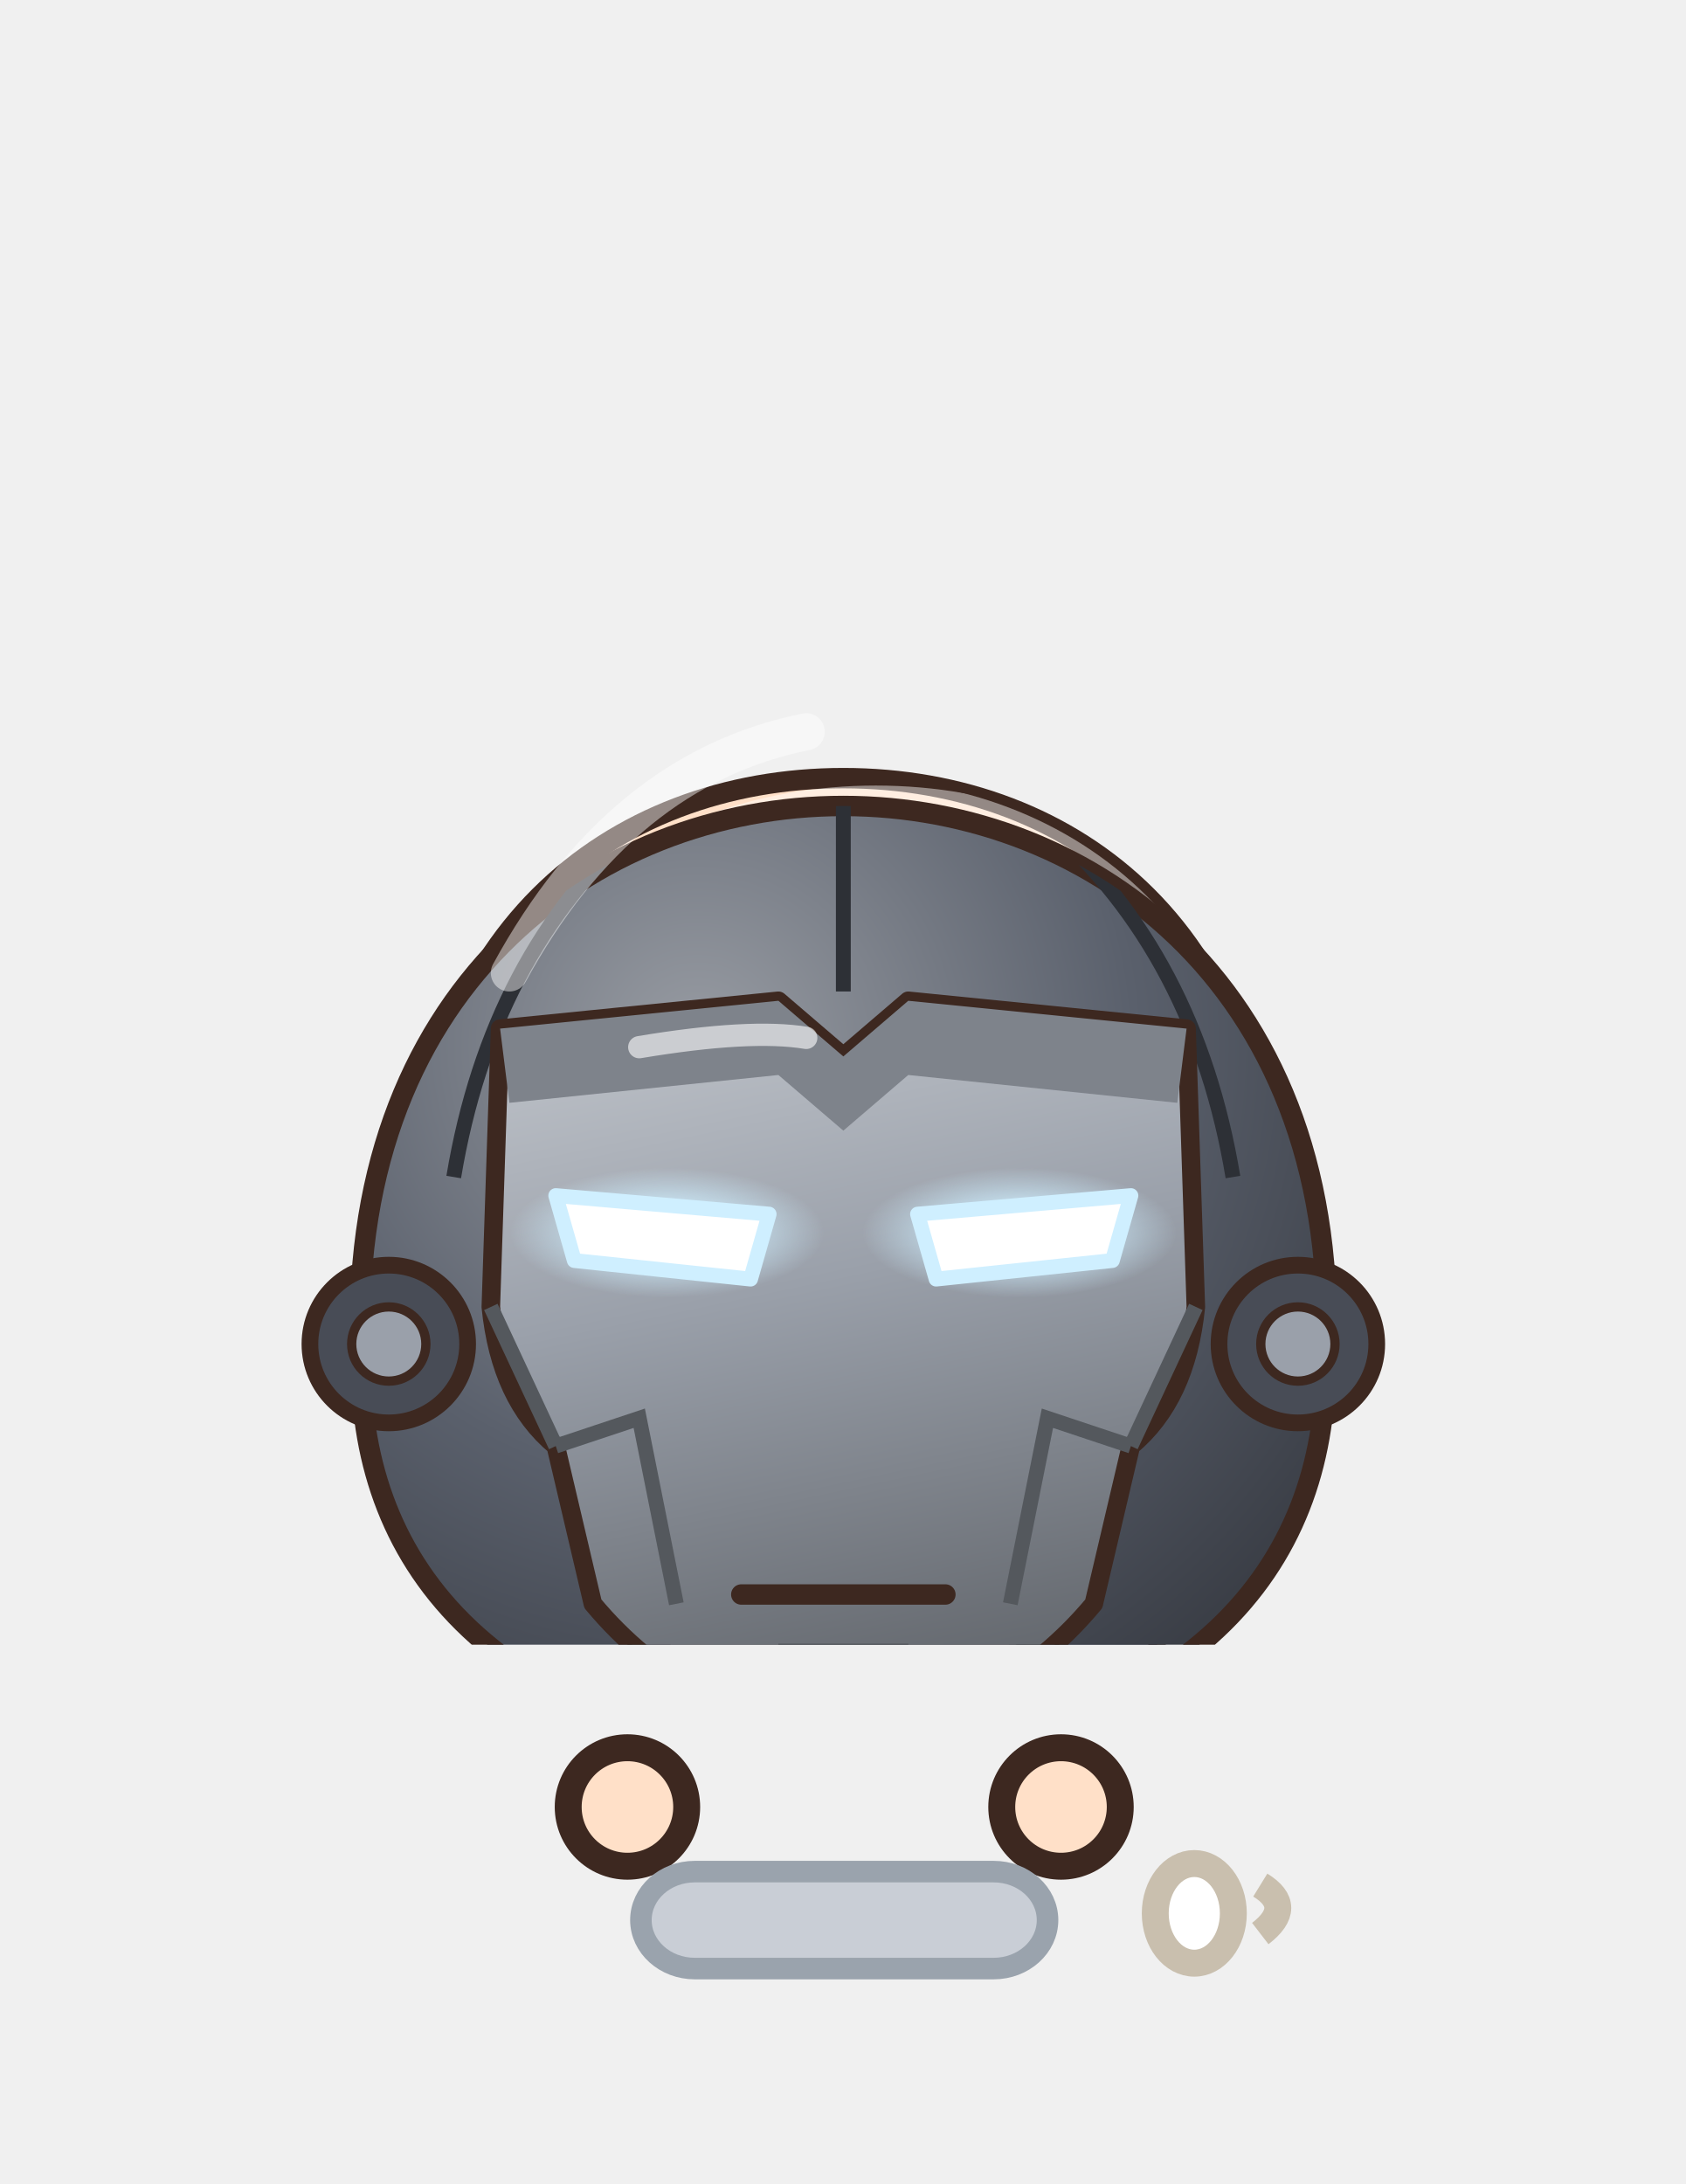
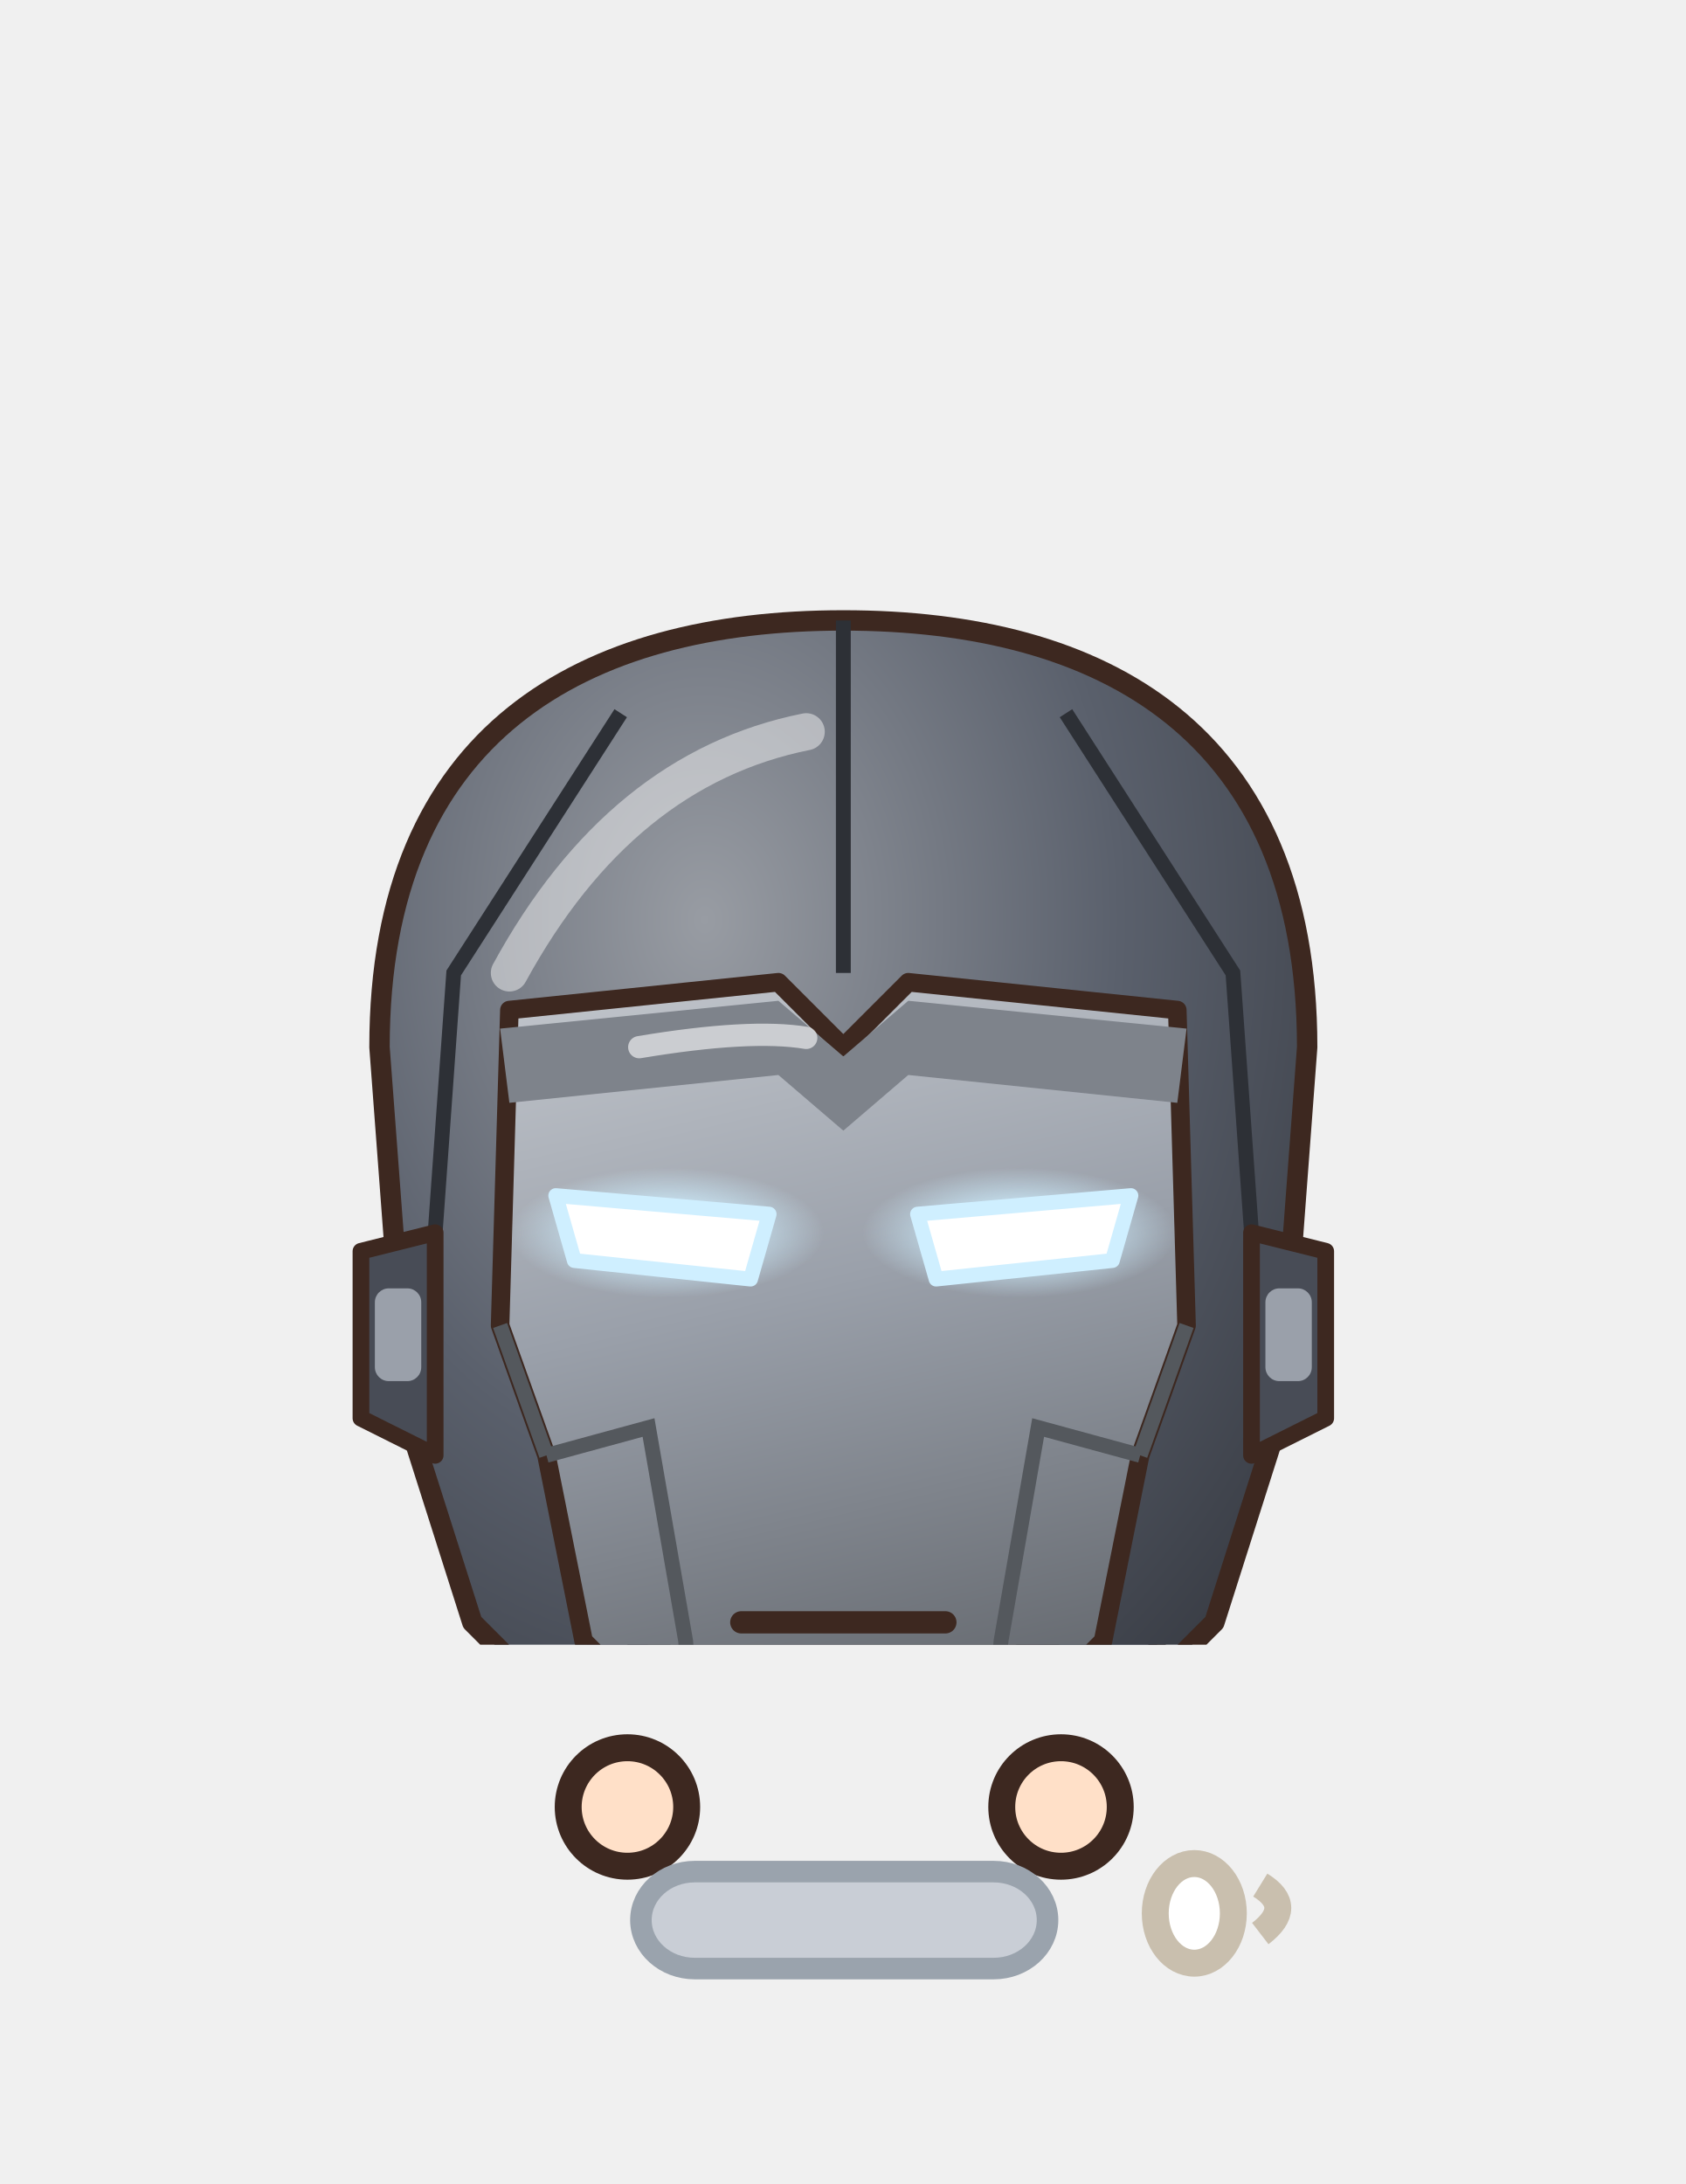
<svg xmlns="http://www.w3.org/2000/svg" viewBox="972.4 332.9 62.6 81.1" width="62.6" height="81.1">
  <svg x="972.4" y="332.9" viewBox="-120 -180 240 234.02" width="62.634" height="61.073">
    <defs>
      <linearGradient id="hair107" x1="0" y1="0" x2=".35" y2="1">
        <stop offset="0" stop-color="#4c4743" />
        <stop offset=".16" stop-color="#4c4743" />
        <stop offset=".16" stop-color="#2a2420" />
        <stop offset=".58" stop-color="#2a2420" />
        <stop offset=".58" stop-color="#262020" />
        <stop offset="1" stop-color="#221d1d" />
      </linearGradient>
      <radialGradient id="skin107" cx=".4" cy=".32" r=".85">
        <stop offset="0" stop-color="#ffe0c8" />
        <stop offset=".84" stop-color="#ffe0c8" />
        <stop offset=".84" stop-color="#f1cab1" />
        <stop offset="1" stop-color="#f1cab1" />
      </radialGradient>
      <linearGradient id="cloth107" x1="0" y1="0" x2=".45" y2="1">
        <stop offset="0" stop-color="#747983" />
        <stop offset=".16" stop-color="#747983" />
        <stop offset=".16" stop-color="#5a606c" />
        <stop offset=".6" stop-color="#5a606c" />
        <stop offset=".6" stop-color="#4e515e" />
        <stop offset="1" stop-color="#474a56" />
      </linearGradient>
      <linearGradient id="iris107" x1="0" y1="0" x2="0" y2="1">
        <stop offset="0" stop-color="#211a12" />
        <stop offset=".5" stop-color="#4a3a2a" />
        <stop offset="1" stop-color="#9b9289" />
      </linearGradient>
      <linearGradient id="gold107" x1="0" y1="0" x2="1" y2="1">
        <stop offset="0" stop-color="#f6d27a" />
        <stop offset=".55" stop-color="#d9a63a" />
        <stop offset="1" stop-color="#a8761e" />
      </linearGradient>
      <linearGradient id="steel107" x1="0" y1="0" x2="1" y2="1">
        <stop offset="0" stop-color="#e4e8ee" />
        <stop offset=".5" stop-color="#9aa3ad" />
        <stop offset="1" stop-color="#5a606a" />
      </linearGradient>
      <linearGradient id="beard107" x1="0" y1="0" x2="0" y2="1">
        <stop offset="0" stop-color="#e6e6ea" />
        <stop offset="1" stop-color="#b8b8c2" />
      </linearGradient>
      <radialGradient id="hawkiris107" cx=".45" cy=".4" r=".7">
        <stop offset="0" stop-color="#ffe27a" />
        <stop offset=".6" stop-color="#e8a52a" />
        <stop offset="1" stop-color="#9a5a12" />
      </radialGradient>
      <linearGradient id="straw107" x1="0" y1="0" x2=".3" y2="1">
        <stop offset="0" stop-color="#ffe7aa" />
        <stop offset=".16" stop-color="#ffe7aa" />
        <stop offset=".16" stop-color="#ffe39a" />
        <stop offset=".58" stop-color="#ffe39a" />
        <stop offset=".58" stop-color="#e9b456" />
        <stop offset="1" stop-color="#d6a54f" />
      </linearGradient>
      <radialGradient id="blush107">
        <stop offset="0" stop-color="#ff7f86" stop-opacity=".9" />
        <stop offset="1" stop-color="#ff7f86" stop-opacity="0" />
      </radialGradient>
      <clipPath id="face107">
        <path d="M -46,-4 C -47,-38 -25,-55 0,-55 C 25,-55 47,-38 46,-4 C 45,23 26,43 0,44 C -26,43 -45,23 -46,-4 Z" />
      </clipPath>
      <clipPath id="torso107">
        <path d="M -30,50 C -34,68 -28,94 -26,124 L 26,124 C 28,94 34,68 30,50 C 18,40 -18,40 -30,50 Z" />
      </clipPath>
    </defs>
    <ellipse cx="0" cy="208" rx="42" ry="7" fill="#000000" opacity=".16" />
    <g transform="translate(0,61.4) scale(1.320,1.320) translate(0,-44)" />
    <g transform="translate(0,205) scale(1.24,0.82) translate(0,-205)">
      <rect x="20" y="-16" width="16" height="44" rx="4" fill="#5a606c" stroke="#3d2820" stroke-width="2" stroke-linejoin="round" />
      <rect x="22" y="-26" width="12" height="14" fill="#3a3f4a" stroke="#3d2820" stroke-width="2" stroke-linejoin="round" />
      <path d="M -23.5,118 Q -24.5,160.0 -20.5,202 L -5.5,202 Q -1.5,160.0 -2.5,118 Z" fill="#5a606c" stroke="#3d2820" stroke-width="2.2" stroke-linejoin="round" />
      <path d="M -22,168 Q -24,184.0 -22,200 L -4,200 Q -2,184.0 -4,168 Z" fill="#3a3f4a" stroke="#3d2820" stroke-width="2.2" stroke-linejoin="round" />
      <path d="M -18,172 L -18,196" stroke="#ffffff" stroke-width="2" opacity=".18" />
      <ellipse cx="-13" cy="205" rx="14" ry="7" fill="#1f1d26" stroke="#3d2820" stroke-width="2.2" stroke-linejoin="round" />
      <path d="M 2.5,118 Q 1.5,160.0 5.5,202 L 20.5,202 Q 24.5,160.0 23.5,118 Z" fill="#5a606c" stroke="#3d2820" stroke-width="2.2" stroke-linejoin="round" />
      <path d="M 4,168 Q 2,184.0 4,200 L 22,200 Q 24,184.0 22,168 Z" fill="#3a3f4a" stroke="#3d2820" stroke-width="2.2" stroke-linejoin="round" />
      <path d="M 8,172 L 8,196" stroke="#ffffff" stroke-width="2" opacity=".18" />
      <ellipse cx="13" cy="205" rx="14" ry="7" fill="#1f1d26" stroke="#3d2820" stroke-width="2.2" stroke-linejoin="round" />
      <path d="M -30,50 C -34,68 -28,94 -26,124 L 26,124 C 28,94 34,68 30,50 C 18,40 -18,40 -30,50 Z" fill="url(#cloth107)" stroke="#3d2820" stroke-width="2.2" stroke-linejoin="round" />
      <g clip-path="url(#torso107)">
        <path d="M -30,50 C -34,68 -28,94 -26,124 L 26,124 C 28,94 34,68 30,50 C 18,40 -18,40 -30,50 Z" transform="translate(4,3)" fill="none" stroke="#ffffff" stroke-width="5" opacity=".3" />
        <path d="M -30,50 C -34,68 -28,94 -26,124 L 26,124 C 28,94 34,68 30,50 C 18,40 -18,40 -30,50 Z" transform="translate(-6,-2)" fill="none" stroke="#000000" stroke-width="9" opacity=".13" />
      </g>
      <g clip-path="url(#torso107)">
        <path d="M -40,58 L 40,58" stroke="#3a3f4a" stroke-width="1.8" />
        <path d="M -40,78 L 40,78" stroke="#3a3f4a" stroke-width="1.8" />
        <path d="M -40,98 L 40,98" stroke="#3a3f4a" stroke-width="1.8" />
        <path d="M -40,114 L 40,114" stroke="#3a3f4a" stroke-width="1.8" />
        <circle cx="-24" cy="62" r="1.6" fill="#2a2e38" />
        <circle cx="-24" cy="84" r="1.6" fill="#2a2e38" />
        <circle cx="-24" cy="104" r="1.6" fill="#2a2e38" />
        <circle cx="24" cy="62" r="1.6" fill="#2a2e38" />
        <circle cx="24" cy="84" r="1.6" fill="#2a2e38" />
        <circle cx="24" cy="104" r="1.6" fill="#2a2e38" />
      </g>
      <circle cx="0" cy="68" r="9" fill="#bff6ff" stroke="#8a909c" stroke-width="3" />
      <circle cx="0" cy="68" r="4.6" fill="#ffffff" />
      <path d="M -28,54 L -38,84 L -31,102" stroke="#3d2820" stroke-width="17" fill="none" stroke-linecap="round" stroke-linejoin="round" />
      <path d="M -28,54 L -38,84 L -31,102" stroke="url(#cloth107)" stroke-width="12.6" fill="none" stroke-linecap="round" stroke-linejoin="round" />
      <path d="M -28,54 L -38,84 L -31,102" transform="translate(-2.6,-1)" stroke="#ffffff" stroke-width="2.6" fill="none" stroke-linecap="round" stroke-linejoin="round" opacity=".28" />
      <path d="M 28,54 L 38,84 L 31,102" stroke="#3d2820" stroke-width="17" fill="none" stroke-linecap="round" stroke-linejoin="round" />
      <path d="M 28,54 L 38,84 L 31,102" stroke="url(#cloth107)" stroke-width="12.6" fill="none" stroke-linecap="round" stroke-linejoin="round" />
      <path d="M 28,54 L 38,84 L 31,102" transform="translate(-2.6,-1)" stroke="#ffffff" stroke-width="2.6" fill="none" stroke-linecap="round" stroke-linejoin="round" opacity=".28" />
      <circle cx="-31" cy="102" r="8.5" fill="#5a606c" stroke="#3d2820" stroke-width="2.2" />
      <circle cx="31" cy="102" r="8.5" fill="#5a606c" stroke="#3d2820" stroke-width="2.2" />
      <path d="M -44,64 L -32,62 L -31,72 L -43,74 Z" fill="#5cb87a" stroke="#3d2820" stroke-width="1.4" />
      <path d="M -10,34 L 10,34 L 9,46 Q 0,50 -9,46 Z" fill="#f1cab1" />
    </g>
    <g transform="translate(0,61.4) scale(1.320,1.320) translate(0,-44)">
      <path d="M -46,-4 C -47,-38 -25,-55 0,-55 C 25,-55 47,-38 46,-4 C 45,23 26,43 0,44 C -26,43 -45,23 -46,-4 Z" fill="url(#skin107)" stroke="#3d2820" stroke-width="2.2" stroke-linejoin="round" />
      <g clip-path="url(#face107)">
        <path d="M -46,-4 C -47,-38 -25,-55 0,-55 C 25,-55 47,-38 46,-4 C 45,23 26,43 0,44 C -26,43 -45,23 -46,-4 Z" transform="translate(3.5,2.5)" fill="none" stroke="#ffffff" stroke-width="3.4" opacity=".45" />
      </g>
      <g clip-path="url(#face107)">
        <path d="M 0,0 Z" transform="translate(0,6)" fill="#e7bca4" opacity=".5" />
      </g>
      <path d="M -27,8 Q -17,-2 -7,8" stroke="#3d2820" stroke-width="3" fill="none" stroke-linecap="round" />
      <path d="M 7,8 Q 17,-2 27,8" stroke="#3d2820" stroke-width="3" fill="none" stroke-linecap="round" />
      <path d="M -6,27 Q 2,29 8,23" stroke="#3d2820" stroke-width="2.4" fill="none" stroke-linecap="round" />
      <ellipse cx="-27" cy="22" rx="11" ry="6" fill="url(#blush107)" opacity="0.40" />
      <ellipse cx="27" cy="22" rx="11" ry="6" fill="url(#blush107)" opacity="0.40" />
      <path d="M -1,17 Q 1,19 2,17" stroke="#a78d7c" stroke-width="1.8" fill="none" stroke-linecap="round" />
      <path d="M 0,0 Z" fill="url(#hair107)" stroke="#3d2820" stroke-width="2.2" stroke-linejoin="round" />
      <defs>
        <radialGradient id="ih107" cx=".35" cy=".25" r=".9">
          <stop offset="0" stop-color="#989ca3" />
          <stop offset=".5" stop-color="#5a606c" />
          <stop offset="1" stop-color="#31343b" />
        </radialGradient>
        <linearGradient id="ip107" x1="0" y1="0" x2=".2" y2="1">
          <stop offset="0" stop-color="#c2c6cc" />
          <stop offset=".45" stop-color="#9aa0aa" />
          <stop offset="1" stop-color="#64686e" />
        </linearGradient>
        <radialGradient id="ig107">
          <stop offset="0" stop-color="#ffffff" />
          <stop offset=".45" stop-color="#cfefff" />
          <stop offset="1" stop-color="#cfefff" stop-opacity="0" />
        </radialGradient>
      </defs>
-       <path d="M -52,8 C -56,-72 56,-72 52,8 C 52,30 38,48 0,52 C -38,48 -52,30 -52,8 Z" fill="url(#ih107)" stroke="#3d2820" stroke-width="2.2" stroke-linejoin="round" />
+       <path d="M -47,14 L -50,-26 C -50,-60 -28,-72 0,-72 C 28,-72 50,-60 50,-26 L 47,14 L 40,36 L 22,54 L 0,58 L -22,54 L -40,36 Z" fill="url(#ih107)" stroke="#3d2820" stroke-width="2.2" stroke-linejoin="round" />
      <defs>
        <clipPath id="ic107">
-           <path d="M -52,8 C -56,-72 56,-72 52,8 C 52,30 38,48 0,52 C -38,48 -52,30 -52,8 Z" />
+           <path d="M -47,14 L -50,-26 C -50,-60 -28,-72 0,-72 C 28,-72 50,-60 50,-26 L 47,14 L 40,36 L 22,54 L 0,58 L -22,54 L -40,36 Z" />
        </clipPath>
      </defs>
      <g clip-path="url(#ic107)">
-         <path d="M 0,-60 L 0,-32 M -22,-50 Q -38,-36 -42,-12 M 22,-50 Q 38,-36 42,-12" stroke="#2d3036" stroke-width="1.6" fill="none" />
+         <path d="M 0,-72 L 0,-34 M -24,-62 L -42,-34 L -44,-6 M 24,-62 L 42,-34 L 44,-6" stroke="#2d3036" stroke-width="1.6" fill="none" />
      </g>
-       <circle cx="-49" cy="6" r="8.5" fill="#484c56" stroke="#3d2820" stroke-width="1.8" />
-       <circle cx="-49" cy="6" r="4" fill="#9aa0aa" stroke="#3d2820" stroke-width="1" />
-       <circle cx="49" cy="6" r="8.5" fill="#484c56" stroke="#3d2820" stroke-width="1.8" />
-       <circle cx="49" cy="6" r="4" fill="#9aa0aa" stroke="#3d2820" stroke-width="1" />
-       <path d="M -37,-28 L -7,-31 L 0,-25 L 7,-31 L 37,-28 L 38,2 Q 37,12 31,17 L 27,34 Q 17,46 0,49 Q -17,46 -27,34 L -31,17 Q -37,12 -38,2 Z" fill="url(#ip107)" stroke="#3d2820" stroke-width="2" stroke-linejoin="round" />
+       <path d="M -44,-6 L -52,-4 L -52,14 L -44,18 Z" fill="#484c56" stroke="#3d2820" stroke-width="1.8" stroke-linejoin="round" />
+       <rect x="-50.5" y="0" width="5" height="10" rx="1.5" fill="#9aa0aa" />
+       <path d="M 44,-6 L 52,-4 L 52,14 L 44,18 Z" fill="#484c56" stroke="#3d2820" stroke-width="1.8" stroke-linejoin="round" />
+       <rect x="45.5" y="0" width="5" height="10" rx="1.5" fill="#9aa0aa" />
+       <path d="M -36,-30 L -7,-33 L 0,-26 L 7,-33 L 36,-30 L 37,4 L 32,18 L 28,38 L 16,50 L 0,54 L -16,50 L -28,38 L -32,18 L -37,4 Z" fill="url(#ip107)" stroke="#3d2820" stroke-width="2" stroke-linejoin="round" />
      <path d="M -37,-28 L -7,-31 L 0,-25 L 7,-31 L 37,-28 L 36,-20 L 7,-23 L 0,-17 L -7,-23 L -36,-20 Z" fill="#7e838b" />
-       <path d="M -31,17 L -22,14 L -18,34 M -38,2 L -31,17" stroke="#54585d" stroke-width="1.6" fill="none" />
-       <path d="M 31,17 L 22,14 L 18,34 M 38,2 L 31,17" stroke="#54585d" stroke-width="1.6" fill="none" />
-       <path d="M -11,33 L 11,33" stroke="#3d2820" stroke-width="2.2" stroke-linecap="round" />
-       <path d="M -7,39 L 7,39" stroke="#54585d" stroke-width="1.4" />
+       <path d="M -32,18 L -21,15 L -17,38 L -16,50 M -37,4 L -32,18" stroke="#54585d" stroke-width="1.6" fill="none" />
+       <path d="M 32,18 L 21,15 L 17,38 L 16,50 M 37,4 L 32,18" stroke="#54585d" stroke-width="1.6" fill="none" />
+       <path d="M -11,36 L 11,36" stroke="#3d2820" stroke-width="2.4" stroke-linecap="round" />
+       <path d="M -7,43 L 7,43" stroke="#54585d" stroke-width="1.4" />
      <ellipse cx="-19" cy="-6" rx="17" ry="7" fill="url(#ig107)" opacity=".75" />
      <path d="M -31,-10 L -8,-8 L -10,-1 L -29,-3 Z" fill="#ffffff" stroke="#cfefff" stroke-width="1.6" stroke-linejoin="round" />
      <ellipse cx="19" cy="-6" rx="17" ry="7" fill="url(#ig107)" opacity=".75" />
      <path d="M 31,-10 L 8,-8 L 10,-1 L 29,-3 Z" fill="#ffffff" stroke="#cfefff" stroke-width="1.6" stroke-linejoin="round" />
      <path d="M -22,-26 Q -10,-28 -4,-27" stroke="#ffffff" stroke-width="2.4" fill="none" stroke-linecap="round" opacity=".6" />
      <path d="M -36,-34 Q -24,-56 -4,-60" stroke="#ffffff" stroke-width="4" fill="none" stroke-linecap="round" opacity=".45" />
    </g>
    <g transform="translate(0,205) scale(1.24,0.82) translate(0,-205)" />
  </svg>
  <circle cx="995.7" cy="400.0" r="2.2" fill="#ffe0c8" stroke="#3d2820" stroke-width="1.0" />
  <circle cx="1011.8" cy="400.0" r="2.2" fill="#ffe0c8" stroke="#3d2820" stroke-width="1.0" />
  <rect x="996.2" y="402.4" width="15.1" height="3.6" rx="2" fill="#c9ced6" stroke="#9aa3ad" stroke-width=".8" />
  <rect x="1015.3" y="402.1" width="2.9" height="3.7" rx="2" fill="#ffffff" stroke="#c9bfae" />
  <path d="M 1019.2,402.9 q 1.3,0.8 0,1.8" stroke="#c9bfae" fill="none" />
</svg>
